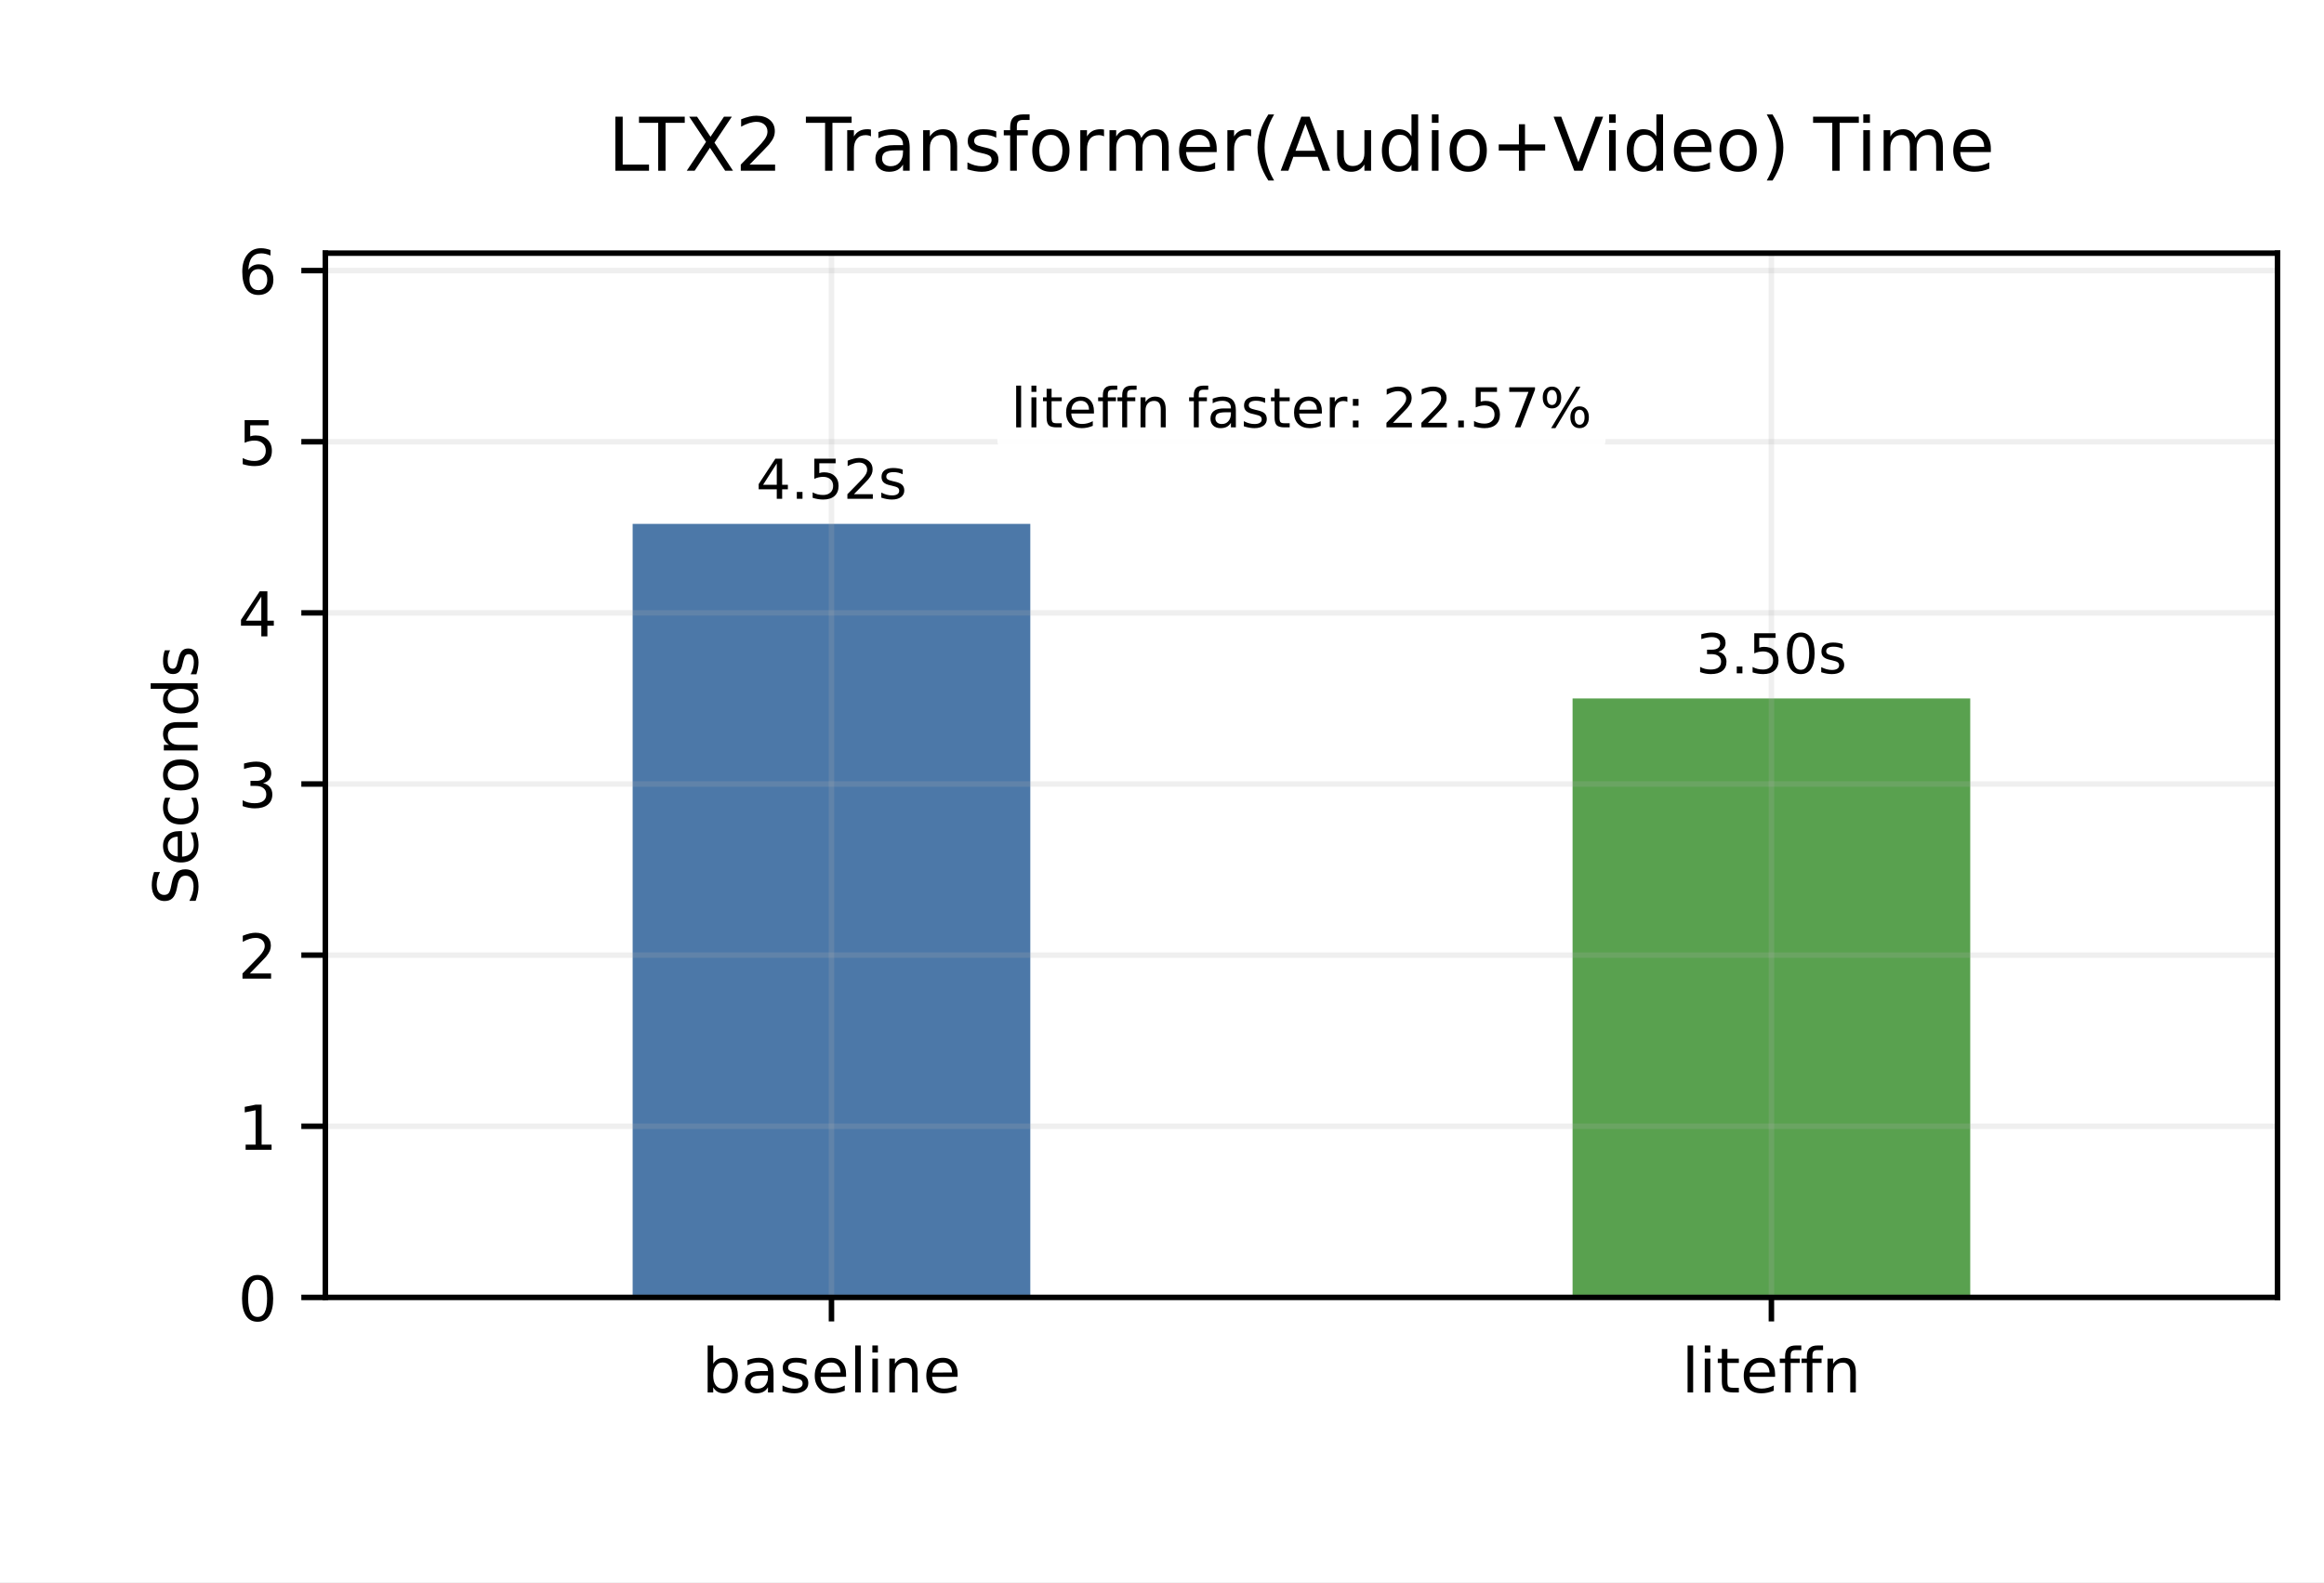
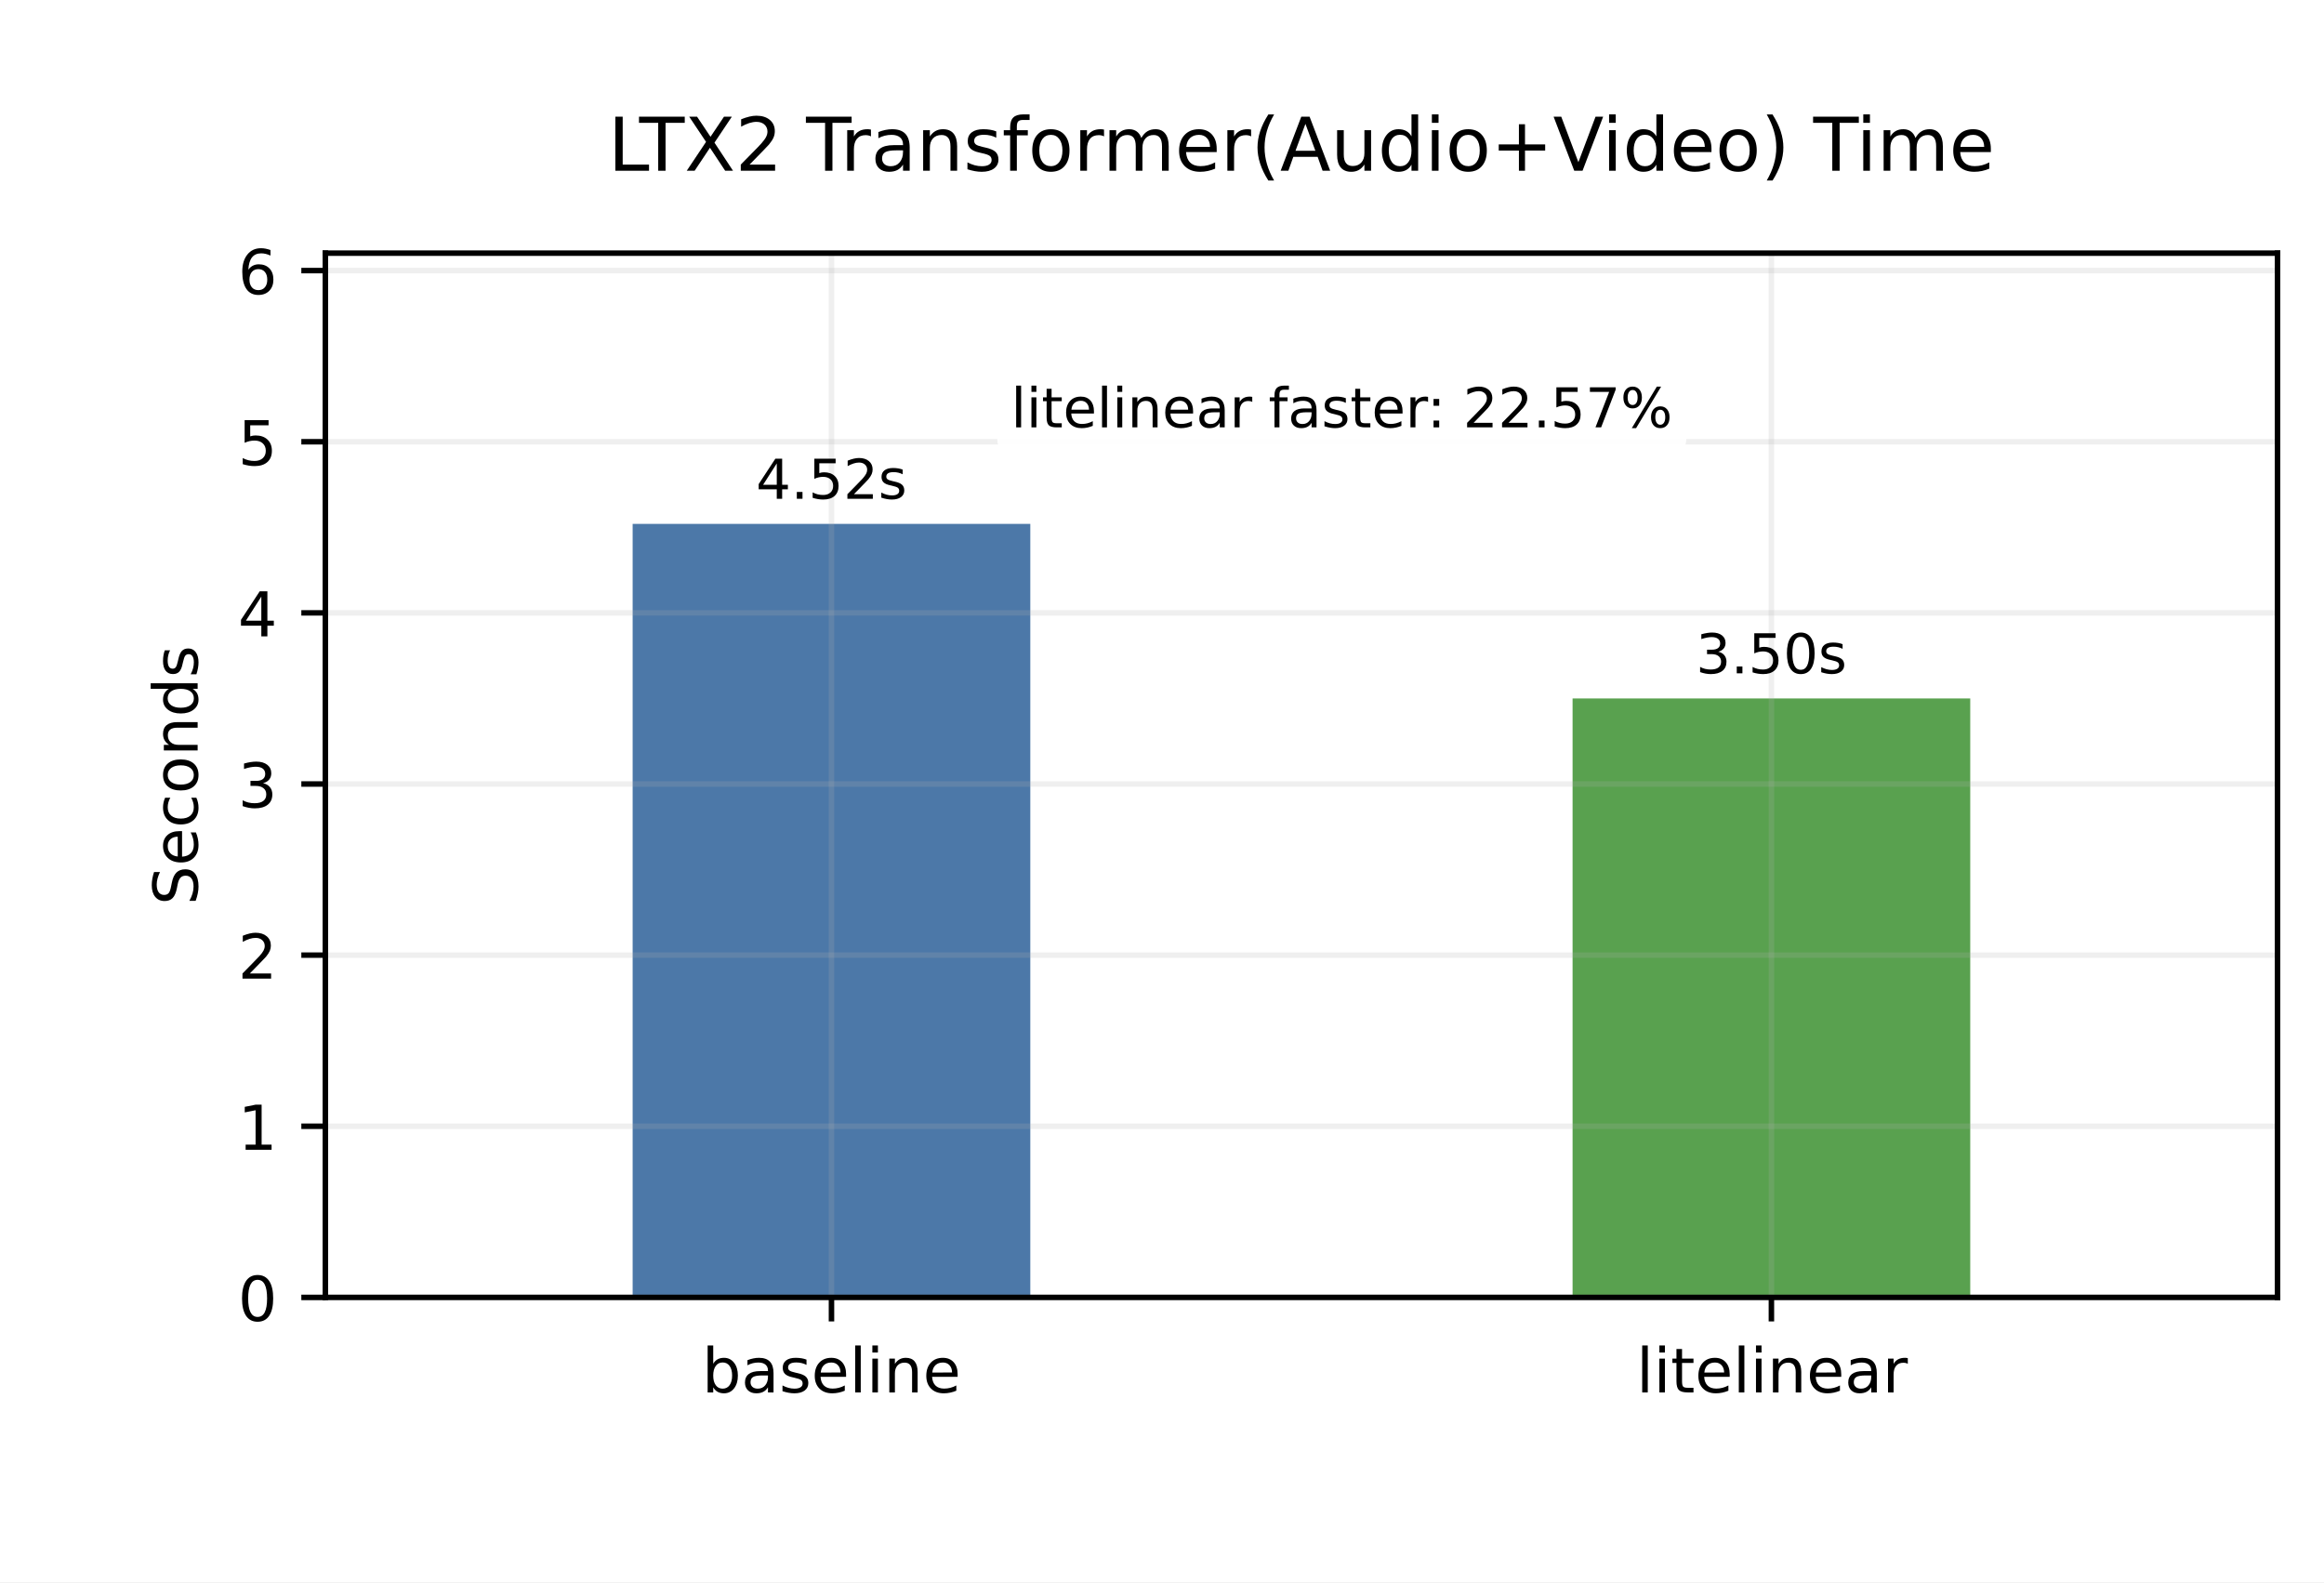
<svg xmlns="http://www.w3.org/2000/svg" xmlns:xlink="http://www.w3.org/1999/xlink" width="338.4pt" height="230.4pt" viewBox="0 0 338.4 230.4" version="1.1">
  <defs>
    <style type="text/css">*{stroke-linejoin: round; stroke-linecap: butt}</style>
  </defs>
  <g id="figure_1">
    <g id="patch_1">
      <path d="M 0 230.4  L 338.4 230.4  L 338.4 0  L 0 0  z " style="fill: #ffffff" />
    </g>
    <g id="axes_1">
      <g id="patch_2">
        <path d="M 47.376 188.928  L 331.632 188.928  L 331.632 36.864  L 47.376 36.864  z " style="fill: #ffffff" />
      </g>
      <g id="patch_3">
        <path d="M 92.12 188.928  L 150.024 188.928  L 150.024 76.288  L 92.12 76.288  z " clip-path="url(#p874f4aab4f)" style="fill: #4c78a8" />
      </g>
      <g id="patch_4">
        <path d="M 228.984 188.928  L 286.888 188.928  L 286.888 101.707  L 228.984 101.707  z " clip-path="url(#p874f4aab4f)" style="fill: #59a14f" />
      </g>
      <g id="matplotlib.axis_1">
        <g id="xtick_1">
          <g id="line2d_1">
            <path d="M 121.072 188.928  L 121.072 36.864  " clip-path="url(#p874f4aab4f)" style="fill: none; stroke: #b0b0b0; stroke-opacity: 0.2; stroke-width: 0.8; stroke-linecap: square" />
          </g>
          <g id="line2d_2">
            <defs>
              <path id="maa156d544e" d="M 0 0  L 0 3.5  " style="stroke: #000000; stroke-width: 0.8" />
            </defs>
            <g>
              <use xlink:href="#maa156d544e" x="121.072" y="188.928" style="stroke: #000000; stroke-width: 0.8" />
            </g>
          </g>
          <g id="text_1">
            <g transform="translate(102.2233 202.7666) scale(0.09 -0.09)">
              <defs>
                <path id="DejaVuSans-62" d="M 3116 1747  Q 3116 2381 2855 2742  Q 2594 3103 2138 3103  Q 1681 3103 1420 2742  Q 1159 2381 1159 1747  Q 1159 1113 1420 752  Q 1681 391 2138 391  Q 2594 391 2855 752  Q 3116 1113 3116 1747  z M 1159 2969  Q 1341 3281 1617 3432  Q 1894 3584 2278 3584  Q 2916 3584 3314 3078  Q 3713 2572 3713 1747  Q 3713 922 3314 415  Q 2916 -91 2278 -91  Q 1894 -91 1617 61  Q 1341 213 1159 525  L 1159 0  L 581 0  L 581 4863  L 1159 4863  L 1159 2969  z " transform="scale(0.015625)" />
                <path id="DejaVuSans-61" d="M 2194 1759  Q 1497 1759 1228 1600  Q 959 1441 959 1056  Q 959 750 1161 570  Q 1363 391 1709 391  Q 2188 391 2477 730  Q 2766 1069 2766 1631  L 2766 1759  L 2194 1759  z M 3341 1997  L 3341 0  L 2766 0  L 2766 531  Q 2569 213 2275 61  Q 1981 -91 1556 -91  Q 1019 -91 701 211  Q 384 513 384 1019  Q 384 1609 779 1909  Q 1175 2209 1959 2209  L 2766 2209  L 2766 2266  Q 2766 2663 2505 2880  Q 2244 3097 1772 3097  Q 1472 3097 1187 3025  Q 903 2953 641 2809  L 641 3341  Q 956 3463 1253 3523  Q 1550 3584 1831 3584  Q 2591 3584 2966 3190  Q 3341 2797 3341 1997  z " transform="scale(0.015625)" />
                <path id="DejaVuSans-73" d="M 2834 3397  L 2834 2853  Q 2591 2978 2328 3040  Q 2066 3103 1784 3103  Q 1356 3103 1142 2972  Q 928 2841 928 2578  Q 928 2378 1081 2264  Q 1234 2150 1697 2047  L 1894 2003  Q 2506 1872 2764 1633  Q 3022 1394 3022 966  Q 3022 478 2636 193  Q 2250 -91 1575 -91  Q 1294 -91 989 -36  Q 684 19 347 128  L 347 722  Q 666 556 975 473  Q 1284 391 1588 391  Q 1994 391 2212 530  Q 2431 669 2431 922  Q 2431 1156 2273 1281  Q 2116 1406 1581 1522  L 1381 1569  Q 847 1681 609 1914  Q 372 2147 372 2553  Q 372 3047 722 3315  Q 1072 3584 1716 3584  Q 2034 3584 2315 3537  Q 2597 3491 2834 3397  z " transform="scale(0.015625)" />
                <path id="DejaVuSans-65" d="M 3597 1894  L 3597 1613  L 953 1613  Q 991 1019 1311 708  Q 1631 397 2203 397  Q 2534 397 2845 478  Q 3156 559 3463 722  L 3463 178  Q 3153 47 2828 -22  Q 2503 -91 2169 -91  Q 1331 -91 842 396  Q 353 884 353 1716  Q 353 2575 817 3079  Q 1281 3584 2069 3584  Q 2775 3584 3186 3129  Q 3597 2675 3597 1894  z M 3022 2063  Q 3016 2534 2758 2815  Q 2500 3097 2075 3097  Q 1594 3097 1305 2825  Q 1016 2553 972 2059  L 3022 2063  z " transform="scale(0.015625)" />
                <path id="DejaVuSans-6c" d="M 603 4863  L 1178 4863  L 1178 0  L 603 0  L 603 4863  z " transform="scale(0.015625)" />
                <path id="DejaVuSans-69" d="M 603 3500  L 1178 3500  L 1178 0  L 603 0  L 603 3500  z M 603 4863  L 1178 4863  L 1178 4134  L 603 4134  L 603 4863  z " transform="scale(0.015625)" />
                <path id="DejaVuSans-6e" d="M 3513 2113  L 3513 0  L 2938 0  L 2938 2094  Q 2938 2591 2744 2837  Q 2550 3084 2163 3084  Q 1697 3084 1428 2787  Q 1159 2491 1159 1978  L 1159 0  L 581 0  L 581 3500  L 1159 3500  L 1159 2956  Q 1366 3272 1645 3428  Q 1925 3584 2291 3584  Q 2894 3584 3203 3211  Q 3513 2838 3513 2113  z " transform="scale(0.015625)" />
              </defs>
              <use xlink:href="#DejaVuSans-62" />
              <use xlink:href="#DejaVuSans-61" transform="translate(63.47656 0)" />
              <use xlink:href="#DejaVuSans-73" transform="translate(124.7559 0)" />
              <use xlink:href="#DejaVuSans-65" transform="translate(176.8555 0)" />
              <use xlink:href="#DejaVuSans-6c" transform="translate(238.3789 0)" />
              <use xlink:href="#DejaVuSans-69" transform="translate(266.1621 0)" />
              <use xlink:href="#DejaVuSans-6e" transform="translate(293.9453 0)" />
              <use xlink:href="#DejaVuSans-65" transform="translate(357.3242 0)" />
            </g>
          </g>
        </g>
        <g id="xtick_2">
          <g id="line2d_3">
            <path d="M 257.936 188.928  L 257.936 36.864  " clip-path="url(#p874f4aab4f)" style="fill: none; stroke: #b0b0b0; stroke-opacity: 0.2; stroke-width: 0.8; stroke-linecap: square" />
          </g>
          <g id="line2d_4">
            <g>
              <use xlink:href="#maa156d544e" x="257.936" y="188.928" style="stroke: #000000; stroke-width: 0.8" />
            </g>
          </g>
          <g id="text_2">
-             <g transform="translate(244.8825 202.7666) scale(0.09 -0.09)">
+             <g transform="translate(238.275 202.7666) scale(0.09 -0.09)">
              <defs>
                <path id="DejaVuSans-74" d="M 1172 4494  L 1172 3500  L 2356 3500  L 2356 3053  L 1172 3053  L 1172 1153  Q 1172 725 1289 603  Q 1406 481 1766 481  L 2356 481  L 2356 0  L 1766 0  Q 1100 0 847 248  Q 594 497 594 1153  L 594 3053  L 172 3053  L 172 3500  L 594 3500  L 594 4494  L 1172 4494  z " transform="scale(0.015625)" />
                <path id="DejaVuSans-66" d="M 2375 4863  L 2375 4384  L 1825 4384  Q 1516 4384 1395 4259  Q 1275 4134 1275 3809  L 1275 3500  L 2222 3500  L 2222 3053  L 1275 3053  L 1275 0  L 697 0  L 697 3053  L 147 3053  L 147 3500  L 697 3500  L 697 3744  Q 697 4328 969 4595  Q 1241 4863 1831 4863  L 2375 4863  z " transform="scale(0.015625)" />
              </defs>
              <use xlink:href="#DejaVuSans-6c" />
              <use xlink:href="#DejaVuSans-69" transform="translate(27.7832 0)" />
              <use xlink:href="#DejaVuSans-74" transform="translate(55.56641 0)" />
              <use xlink:href="#DejaVuSans-65" transform="translate(94.77539 0)" />
-               <use xlink:href="#DejaVuSans-66" transform="translate(156.2988 0)" />
-               <use xlink:href="#DejaVuSans-66" transform="translate(191.5039 0)" />
-               <use xlink:href="#DejaVuSans-6e" transform="translate(226.709 0)" />
+               <use xlink:href="#DejaVuSans-6c" transform="translate(156.2988 0)" />
+               <use xlink:href="#DejaVuSans-69" transform="translate(184.082 0)" />
+               <use xlink:href="#DejaVuSans-6e" transform="translate(211.8652 0)" />
+               <use xlink:href="#DejaVuSans-65" transform="translate(275.2441 0)" />
+               <use xlink:href="#DejaVuSans-61" transform="translate(336.7676 0)" />
+               <use xlink:href="#DejaVuSans-72" transform="translate(398.0469 0)" />
            </g>
          </g>
        </g>
      </g>
      <g id="matplotlib.axis_2">
        <g id="ytick_1">
          <g id="line2d_5">
            <path d="M 47.376 188.928  L 331.632 188.928  " clip-path="url(#p874f4aab4f)" style="fill: none; stroke: #b0b0b0; stroke-opacity: 0.2; stroke-width: 0.8; stroke-linecap: square" />
          </g>
          <g id="line2d_6">
            <defs>
              <path id="mb87407bd84" d="M 0 0  L -3.5 0  " style="stroke: #000000; stroke-width: 0.8" />
            </defs>
            <g>
              <use xlink:href="#mb87407bd84" x="47.376" y="188.928" style="stroke: #000000; stroke-width: 0.8" />
            </g>
          </g>
          <g id="text_3">
            <g transform="translate(34.64975 192.3473) scale(0.09 -0.09)">
              <defs>
                <path id="DejaVuSans-30" d="M 2034 4250  Q 1547 4250 1301 3770  Q 1056 3291 1056 2328  Q 1056 1369 1301 889  Q 1547 409 2034 409  Q 2525 409 2770 889  Q 3016 1369 3016 2328  Q 3016 3291 2770 3770  Q 2525 4250 2034 4250  z M 2034 4750  Q 2819 4750 3233 4129  Q 3647 3509 3647 2328  Q 3647 1150 3233 529  Q 2819 -91 2034 -91  Q 1250 -91 836 529  Q 422 1150 422 2328  Q 422 3509 836 4129  Q 1250 4750 2034 4750  z " transform="scale(0.015625)" />
              </defs>
              <use xlink:href="#DejaVuSans-30" />
            </g>
          </g>
        </g>
        <g id="ytick_2">
          <g id="line2d_7">
            <path d="M 47.376 164.008  L 331.632 164.008  " clip-path="url(#p874f4aab4f)" style="fill: none; stroke: #b0b0b0; stroke-opacity: 0.2; stroke-width: 0.8; stroke-linecap: square" />
          </g>
          <g id="line2d_8">
            <g>
              <use xlink:href="#mb87407bd84" x="47.376" y="164.008" style="stroke: #000000; stroke-width: 0.8" />
            </g>
          </g>
          <g id="text_4">
            <g transform="translate(34.64975 167.4269) scale(0.09 -0.09)">
              <defs>
                <path id="DejaVuSans-31" d="M 794 531  L 1825 531  L 1825 4091  L 703 3866  L 703 4441  L 1819 4666  L 2450 4666  L 2450 531  L 3481 531  L 3481 0  L 794 0  L 794 531  z " transform="scale(0.015625)" />
              </defs>
              <use xlink:href="#DejaVuSans-31" />
            </g>
          </g>
        </g>
        <g id="ytick_3">
          <g id="line2d_9">
            <path d="M 47.376 139.087  L 331.632 139.087  " clip-path="url(#p874f4aab4f)" style="fill: none; stroke: #b0b0b0; stroke-opacity: 0.2; stroke-width: 0.8; stroke-linecap: square" />
          </g>
          <g id="line2d_10">
            <g>
              <use xlink:href="#mb87407bd84" x="47.376" y="139.087" style="stroke: #000000; stroke-width: 0.8" />
            </g>
          </g>
          <g id="text_5">
            <g transform="translate(34.64975 142.5066) scale(0.09 -0.09)">
              <defs>
                <path id="DejaVuSans-32" d="M 1228 531  L 3431 531  L 3431 0  L 469 0  L 469 531  Q 828 903 1448 1529  Q 2069 2156 2228 2338  Q 2531 2678 2651 2914  Q 2772 3150 2772 3378  Q 2772 3750 2511 3984  Q 2250 4219 1831 4219  Q 1534 4219 1204 4116  Q 875 4013 500 3803  L 500 4441  Q 881 4594 1212 4672  Q 1544 4750 1819 4750  Q 2544 4750 2975 4387  Q 3406 4025 3406 3419  Q 3406 3131 3298 2873  Q 3191 2616 2906 2266  Q 2828 2175 2409 1742  Q 1991 1309 1228 531  z " transform="scale(0.015625)" />
              </defs>
              <use xlink:href="#DejaVuSans-32" />
            </g>
          </g>
        </g>
        <g id="ytick_4">
          <g id="line2d_11">
            <path d="M 47.376 114.167  L 331.632 114.167  " clip-path="url(#p874f4aab4f)" style="fill: none; stroke: #b0b0b0; stroke-opacity: 0.2; stroke-width: 0.8; stroke-linecap: square" />
          </g>
          <g id="line2d_12">
            <g>
              <use xlink:href="#mb87407bd84" x="47.376" y="114.167" style="stroke: #000000; stroke-width: 0.8" />
            </g>
          </g>
          <g id="text_6">
            <g transform="translate(34.64975 117.5862) scale(0.09 -0.09)">
              <defs>
                <path id="DejaVuSans-33" d="M 2597 2516  Q 3050 2419 3304 2112  Q 3559 1806 3559 1356  Q 3559 666 3084 287  Q 2609 -91 1734 -91  Q 1441 -91 1130 -33  Q 819 25 488 141  L 488 750  Q 750 597 1062 519  Q 1375 441 1716 441  Q 2309 441 2620 675  Q 2931 909 2931 1356  Q 2931 1769 2642 2001  Q 2353 2234 1838 2234  L 1294 2234  L 1294 2753  L 1863 2753  Q 2328 2753 2575 2939  Q 2822 3125 2822 3475  Q 2822 3834 2567 4026  Q 2313 4219 1838 4219  Q 1578 4219 1281 4162  Q 984 4106 628 3988  L 628 4550  Q 988 4650 1302 4700  Q 1616 4750 1894 4750  Q 2613 4750 3031 4423  Q 3450 4097 3450 3541  Q 3450 3153 3228 2886  Q 3006 2619 2597 2516  z " transform="scale(0.015625)" />
              </defs>
              <use xlink:href="#DejaVuSans-33" />
            </g>
          </g>
        </g>
        <g id="ytick_5">
          <g id="line2d_13">
            <path d="M 47.376 89.247  L 331.632 89.247  " clip-path="url(#p874f4aab4f)" style="fill: none; stroke: #b0b0b0; stroke-opacity: 0.2; stroke-width: 0.8; stroke-linecap: square" />
          </g>
          <g id="line2d_14">
            <g>
              <use xlink:href="#mb87407bd84" x="47.376" y="89.247" style="stroke: #000000; stroke-width: 0.8" />
            </g>
          </g>
          <g id="text_7">
            <g transform="translate(34.64975 92.66588) scale(0.09 -0.09)">
              <defs>
                <path id="DejaVuSans-34" d="M 2419 4116  L 825 1625  L 2419 1625  L 2419 4116  z M 2253 4666  L 3047 4666  L 3047 1625  L 3713 1625  L 3713 1100  L 3047 1100  L 3047 0  L 2419 0  L 2419 1100  L 313 1100  L 313 1709  L 2253 4666  z " transform="scale(0.015625)" />
              </defs>
              <use xlink:href="#DejaVuSans-34" />
            </g>
          </g>
        </g>
        <g id="ytick_6">
          <g id="line2d_15">
            <path d="M 47.376 64.326  L 331.632 64.326  " clip-path="url(#p874f4aab4f)" style="fill: none; stroke: #b0b0b0; stroke-opacity: 0.2; stroke-width: 0.8; stroke-linecap: square" />
          </g>
          <g id="line2d_16">
            <g>
              <use xlink:href="#mb87407bd84" x="47.376" y="64.326" style="stroke: #000000; stroke-width: 0.8" />
            </g>
          </g>
          <g id="text_8">
            <g transform="translate(34.64975 67.74553) scale(0.09 -0.09)">
              <defs>
                <path id="DejaVuSans-35" d="M 691 4666  L 3169 4666  L 3169 4134  L 1269 4134  L 1269 2991  Q 1406 3038 1543 3061  Q 1681 3084 1819 3084  Q 2600 3084 3056 2656  Q 3513 2228 3513 1497  Q 3513 744 3044 326  Q 2575 -91 1722 -91  Q 1428 -91 1123 -41  Q 819 9 494 109  L 494 744  Q 775 591 1075 516  Q 1375 441 1709 441  Q 2250 441 2565 725  Q 2881 1009 2881 1497  Q 2881 1984 2565 2268  Q 2250 2553 1709 2553  Q 1456 2553 1204 2497  Q 953 2441 691 2322  L 691 4666  z " transform="scale(0.015625)" />
              </defs>
              <use xlink:href="#DejaVuSans-35" />
            </g>
          </g>
        </g>
        <g id="ytick_7">
          <g id="line2d_17">
            <path d="M 47.376 39.406  L 331.632 39.406  " clip-path="url(#p874f4aab4f)" style="fill: none; stroke: #b0b0b0; stroke-opacity: 0.2; stroke-width: 0.8; stroke-linecap: square" />
          </g>
          <g id="line2d_18">
            <g>
              <use xlink:href="#mb87407bd84" x="47.376" y="39.406" style="stroke: #000000; stroke-width: 0.8" />
            </g>
          </g>
          <g id="text_9">
            <g transform="translate(34.64975 42.82517) scale(0.09 -0.09)">
              <defs>
                <path id="DejaVuSans-36" d="M 2113 2584  Q 1688 2584 1439 2293  Q 1191 2003 1191 1497  Q 1191 994 1439 701  Q 1688 409 2113 409  Q 2538 409 2786 701  Q 3034 994 3034 1497  Q 3034 2003 2786 2293  Q 2538 2584 2113 2584  z M 3366 4563  L 3366 3988  Q 3128 4100 2886 4159  Q 2644 4219 2406 4219  Q 1781 4219 1451 3797  Q 1122 3375 1075 2522  Q 1259 2794 1537 2939  Q 1816 3084 2150 3084  Q 2853 3084 3261 2657  Q 3669 2231 3669 1497  Q 3669 778 3244 343  Q 2819 -91 2113 -91  Q 1303 -91 875 529  Q 447 1150 447 2328  Q 447 3434 972 4092  Q 1497 4750 2381 4750  Q 2619 4750 2861 4703  Q 3103 4656 3366 4563  z " transform="scale(0.015625)" />
              </defs>
              <use xlink:href="#DejaVuSans-36" />
            </g>
          </g>
        </g>
        <g id="text_10">
          <g transform="translate(28.77803 131.8023) rotate(-90) scale(0.09 -0.09)">
            <defs>
              <path id="DejaVuSans-53" d="M 3425 4513  L 3425 3897  Q 3066 4069 2747 4153  Q 2428 4238 2131 4238  Q 1616 4238 1336 4038  Q 1056 3838 1056 3469  Q 1056 3159 1242 3001  Q 1428 2844 1947 2747  L 2328 2669  Q 3034 2534 3370 2195  Q 3706 1856 3706 1288  Q 3706 609 3251 259  Q 2797 -91 1919 -91  Q 1588 -91 1214 -16  Q 841 59 441 206  L 441 856  Q 825 641 1194 531  Q 1563 422 1919 422  Q 2459 422 2753 634  Q 3047 847 3047 1241  Q 3047 1584 2836 1778  Q 2625 1972 2144 2069  L 1759 2144  Q 1053 2284 737 2584  Q 422 2884 422 3419  Q 422 4038 858 4394  Q 1294 4750 2059 4750  Q 2388 4750 2728 4690  Q 3069 4631 3425 4513  z " transform="scale(0.015625)" />
              <path id="DejaVuSans-63" d="M 3122 3366  L 3122 2828  Q 2878 2963 2633 3030  Q 2388 3097 2138 3097  Q 1578 3097 1268 2742  Q 959 2388 959 1747  Q 959 1106 1268 751  Q 1578 397 2138 397  Q 2388 397 2633 464  Q 2878 531 3122 666  L 3122 134  Q 2881 22 2623 -34  Q 2366 -91 2075 -91  Q 1284 -91 818 406  Q 353 903 353 1747  Q 353 2603 823 3093  Q 1294 3584 2113 3584  Q 2378 3584 2631 3529  Q 2884 3475 3122 3366  z " transform="scale(0.015625)" />
              <path id="DejaVuSans-6f" d="M 1959 3097  Q 1497 3097 1228 2736  Q 959 2375 959 1747  Q 959 1119 1226 758  Q 1494 397 1959 397  Q 2419 397 2687 759  Q 2956 1122 2956 1747  Q 2956 2369 2687 2733  Q 2419 3097 1959 3097  z M 1959 3584  Q 2709 3584 3137 3096  Q 3566 2609 3566 1747  Q 3566 888 3137 398  Q 2709 -91 1959 -91  Q 1206 -91 779 398  Q 353 888 353 1747  Q 353 2609 779 3096  Q 1206 3584 1959 3584  z " transform="scale(0.015625)" />
              <path id="DejaVuSans-64" d="M 2906 2969  L 2906 4863  L 3481 4863  L 3481 0  L 2906 0  L 2906 525  Q 2725 213 2448 61  Q 2172 -91 1784 -91  Q 1150 -91 751 415  Q 353 922 353 1747  Q 353 2572 751 3078  Q 1150 3584 1784 3584  Q 2172 3584 2448 3432  Q 2725 3281 2906 2969  z M 947 1747  Q 947 1113 1208 752  Q 1469 391 1925 391  Q 2381 391 2643 752  Q 2906 1113 2906 1747  Q 2906 2381 2643 2742  Q 2381 3103 1925 3103  Q 1469 3103 1208 2742  Q 947 2381 947 1747  z " transform="scale(0.015625)" />
            </defs>
            <use xlink:href="#DejaVuSans-53" />
            <use xlink:href="#DejaVuSans-65" transform="translate(63.47656 0)" />
            <use xlink:href="#DejaVuSans-63" transform="translate(125 0)" />
            <use xlink:href="#DejaVuSans-6f" transform="translate(179.9805 0)" />
            <use xlink:href="#DejaVuSans-6e" transform="translate(241.1621 0)" />
            <use xlink:href="#DejaVuSans-64" transform="translate(304.541 0)" />
            <use xlink:href="#DejaVuSans-73" transform="translate(368.0176 0)" />
          </g>
        </g>
      </g>
      <g id="patch_5">
        <path d="M 47.376 188.928  L 47.376 36.864  " style="fill: none; stroke: #000000; stroke-width: 0.8; stroke-linejoin: miter; stroke-linecap: square" />
      </g>
      <g id="patch_6">
        <path d="M 331.632 188.928  L 331.632 36.864  " style="fill: none; stroke: #000000; stroke-width: 0.8; stroke-linejoin: miter; stroke-linecap: square" />
      </g>
      <g id="patch_7">
        <path d="M 47.376 188.928  L 331.632 188.928  " style="fill: none; stroke: #000000; stroke-width: 0.8; stroke-linejoin: miter; stroke-linecap: square" />
      </g>
      <g id="patch_8">
        <path d="M 47.376 36.864  L 331.632 36.864  " style="fill: none; stroke: #000000; stroke-width: 0.8; stroke-linejoin: miter; stroke-linecap: square" />
      </g>
      <g id="text_11">
        <g transform="translate(110.082 72.63062) scale(0.08 -0.08)">
          <defs>
            <path id="DejaVuSans-2e" d="M 684 794  L 1344 794  L 1344 0  L 684 0  L 684 794  z " transform="scale(0.015625)" />
          </defs>
          <use xlink:href="#DejaVuSans-34" />
          <use xlink:href="#DejaVuSans-2e" transform="translate(63.62305 0)" />
          <use xlink:href="#DejaVuSans-35" transform="translate(95.41016 0)" />
          <use xlink:href="#DejaVuSans-32" transform="translate(159.0332 0)" />
          <use xlink:href="#DejaVuSans-73" transform="translate(222.6562 0)" />
        </g>
      </g>
      <g id="text_12">
        <g transform="translate(246.946 98.04938) scale(0.08 -0.08)">
          <use xlink:href="#DejaVuSans-33" />
          <use xlink:href="#DejaVuSans-2e" transform="translate(63.62305 0)" />
          <use xlink:href="#DejaVuSans-35" transform="translate(95.41016 0)" />
          <use xlink:href="#DejaVuSans-30" transform="translate(159.0332 0)" />
          <use xlink:href="#DejaVuSans-73" transform="translate(222.6562 0)" />
        </g>
      </g>
      <g id="text_13">
        <g id="patch_9">
-           <path d="M 147.212 65.898  L 231.796 65.898  Q 233.796 65.898 233.796 63.898  L 233.796 56.155  Q 233.796 54.155 231.796 54.155  L 147.212 54.155  Q 145.212 54.155 145.212 56.155  L 145.212 63.898  Q 145.212 65.898 147.212 65.898  z " style="fill: #ffffff; opacity: 0.95" />
+           <path d="M 147.212 65.898  L 243.542 65.898  Q 245.542 65.898 245.542 63.898  L 245.542 56.155  Q 245.542 54.155 243.542 54.155  L 147.212 54.155  Q 145.212 54.155 145.212 56.155  L 145.212 63.898  Q 145.212 65.898 147.212 65.898  z " style="fill: #ffffff; opacity: 0.95" />
        </g>
        <g transform="translate(147.2121 62.23385) scale(0.08 -0.08)">
          <defs>
            <path id="DejaVuSans-20" transform="scale(0.015625)" />
            <path id="DejaVuSans-72" d="M 2631 2963  Q 2534 3019 2420 3045  Q 2306 3072 2169 3072  Q 1681 3072 1420 2755  Q 1159 2438 1159 1844  L 1159 0  L 581 0  L 581 3500  L 1159 3500  L 1159 2956  Q 1341 3275 1631 3429  Q 1922 3584 2338 3584  Q 2397 3584 2469 3576  Q 2541 3569 2628 3553  L 2631 2963  z " transform="scale(0.015625)" />
            <path id="DejaVuSans-3a" d="M 750 794  L 1409 794  L 1409 0  L 750 0  L 750 794  z M 750 3309  L 1409 3309  L 1409 2516  L 750 2516  L 750 3309  z " transform="scale(0.015625)" />
            <path id="DejaVuSans-37" d="M 525 4666  L 3525 4666  L 3525 4397  L 1831 0  L 1172 0  L 2766 4134  L 525 4134  L 525 4666  z " transform="scale(0.015625)" />
            <path id="DejaVuSans-25" d="M 4653 2053  Q 4381 2053 4226 1822  Q 4072 1591 4072 1178  Q 4072 772 4226 539  Q 4381 306 4653 306  Q 4919 306 5073 539  Q 5228 772 5228 1178  Q 5228 1588 5073 1820  Q 4919 2053 4653 2053  z M 4653 2450  Q 5147 2450 5437 2106  Q 5728 1763 5728 1178  Q 5728 594 5436 251  Q 5144 -91 4653 -91  Q 4153 -91 3862 251  Q 3572 594 3572 1178  Q 3572 1766 3864 2108  Q 4156 2450 4653 2450  z M 1428 4353  Q 1159 4353 1004 4120  Q 850 3888 850 3481  Q 850 3069 1003 2837  Q 1156 2606 1428 2606  Q 1700 2606 1854 2837  Q 2009 3069 2009 3481  Q 2009 3884 1853 4118  Q 1697 4353 1428 4353  z M 4250 4750  L 4750 4750  L 1831 -91  L 1331 -91  L 4250 4750  z M 1428 4750  Q 1922 4750 2215 4408  Q 2509 4066 2509 3481  Q 2509 2891 2217 2550  Q 1925 2209 1428 2209  Q 931 2209 642 2551  Q 353 2894 353 3481  Q 353 4063 643 4406  Q 934 4750 1428 4750  z " transform="scale(0.015625)" />
          </defs>
          <use xlink:href="#DejaVuSans-6c" />
          <use xlink:href="#DejaVuSans-69" transform="translate(27.7832 0)" />
          <use xlink:href="#DejaVuSans-74" transform="translate(55.56641 0)" />
          <use xlink:href="#DejaVuSans-65" transform="translate(94.77539 0)" />
-           <use xlink:href="#DejaVuSans-66" transform="translate(156.2988 0)" />
-           <use xlink:href="#DejaVuSans-66" transform="translate(191.5039 0)" />
-           <use xlink:href="#DejaVuSans-6e" transform="translate(226.709 0)" />
-           <use xlink:href="#DejaVuSans-20" transform="translate(290.0879 0)" />
-           <use xlink:href="#DejaVuSans-66" transform="translate(321.875 0)" />
-           <use xlink:href="#DejaVuSans-61" transform="translate(357.0801 0)" />
-           <use xlink:href="#DejaVuSans-73" transform="translate(418.3594 0)" />
-           <use xlink:href="#DejaVuSans-74" transform="translate(470.459 0)" />
-           <use xlink:href="#DejaVuSans-65" transform="translate(509.668 0)" />
-           <use xlink:href="#DejaVuSans-72" transform="translate(571.1914 0)" />
-           <use xlink:href="#DejaVuSans-3a" transform="translate(610.5547 0)" />
-           <use xlink:href="#DejaVuSans-20" transform="translate(644.2461 0)" />
-           <use xlink:href="#DejaVuSans-32" transform="translate(676.0332 0)" />
-           <use xlink:href="#DejaVuSans-32" transform="translate(739.6562 0)" />
-           <use xlink:href="#DejaVuSans-2e" transform="translate(803.2793 0)" />
-           <use xlink:href="#DejaVuSans-35" transform="translate(835.0664 0)" />
-           <use xlink:href="#DejaVuSans-37" transform="translate(898.6895 0)" />
-           <use xlink:href="#DejaVuSans-25" transform="translate(962.3125 0)" />
+           <use xlink:href="#DejaVuSans-6c" transform="translate(156.2988 0)" />
+           <use xlink:href="#DejaVuSans-69" transform="translate(184.082 0)" />
+           <use xlink:href="#DejaVuSans-6e" transform="translate(211.8652 0)" />
+           <use xlink:href="#DejaVuSans-65" transform="translate(275.2441 0)" />
+           <use xlink:href="#DejaVuSans-61" transform="translate(336.7676 0)" />
+           <use xlink:href="#DejaVuSans-72" transform="translate(398.0469 0)" />
+           <use xlink:href="#DejaVuSans-20" transform="translate(436.9102 0)" />
+           <use xlink:href="#DejaVuSans-66" transform="translate(468.6973 0)" />
+           <use xlink:href="#DejaVuSans-61" transform="translate(503.9023 0)" />
+           <use xlink:href="#DejaVuSans-73" transform="translate(565.1816 0)" />
+           <use xlink:href="#DejaVuSans-74" transform="translate(617.2812 0)" />
+           <use xlink:href="#DejaVuSans-65" transform="translate(656.4902 0)" />
+           <use xlink:href="#DejaVuSans-72" transform="translate(718.0137 0)" />
+           <use xlink:href="#DejaVuSans-3a" transform="translate(757.377 0)" />
+           <use xlink:href="#DejaVuSans-20" transform="translate(791.0684 0)" />
+           <use xlink:href="#DejaVuSans-32" transform="translate(822.8555 0)" />
+           <use xlink:href="#DejaVuSans-32" transform="translate(886.4785 0)" />
+           <use xlink:href="#DejaVuSans-2e" transform="translate(950.1016 0)" />
+           <use xlink:href="#DejaVuSans-35" transform="translate(981.8887 0)" />
+           <use xlink:href="#DejaVuSans-37" transform="translate(1045.512 0)" />
+           <use xlink:href="#DejaVuSans-25" transform="translate(1109.135 0)" />
        </g>
      </g>
      <g id="text_14">
        <g transform="translate(88.54594 24.864) scale(0.108 -0.108)">
          <defs>
            <path id="DejaVuSans-4c" d="M 628 4666  L 1259 4666  L 1259 531  L 3531 531  L 3531 0  L 628 0  L 628 4666  z " transform="scale(0.015625)" />
            <path id="DejaVuSans-54" d="M -19 4666  L 3928 4666  L 3928 4134  L 2272 4134  L 2272 0  L 1638 0  L 1638 4134  L -19 4134  L -19 4666  z " transform="scale(0.015625)" />
            <path id="DejaVuSans-58" d="M 403 4666  L 1081 4666  L 2241 2931  L 3406 4666  L 4084 4666  L 2584 2425  L 4184 0  L 3506 0  L 2194 1984  L 872 0  L 191 0  L 1856 2491  L 403 4666  z " transform="scale(0.015625)" />
            <path id="DejaVuSans-6d" d="M 3328 2828  Q 3544 3216 3844 3400  Q 4144 3584 4550 3584  Q 5097 3584 5394 3201  Q 5691 2819 5691 2113  L 5691 0  L 5113 0  L 5113 2094  Q 5113 2597 4934 2840  Q 4756 3084 4391 3084  Q 3944 3084 3684 2787  Q 3425 2491 3425 1978  L 3425 0  L 2847 0  L 2847 2094  Q 2847 2600 2669 2842  Q 2491 3084 2119 3084  Q 1678 3084 1418 2786  Q 1159 2488 1159 1978  L 1159 0  L 581 0  L 581 3500  L 1159 3500  L 1159 2956  Q 1356 3278 1631 3431  Q 1906 3584 2284 3584  Q 2666 3584 2933 3390  Q 3200 3197 3328 2828  z " transform="scale(0.015625)" />
            <path id="DejaVuSans-28" d="M 1984 4856  Q 1566 4138 1362 3434  Q 1159 2731 1159 2009  Q 1159 1288 1364 580  Q 1569 -128 1984 -844  L 1484 -844  Q 1016 -109 783 600  Q 550 1309 550 2009  Q 550 2706 781 3412  Q 1013 4119 1484 4856  L 1984 4856  z " transform="scale(0.015625)" />
            <path id="DejaVuSans-41" d="M 2188 4044  L 1331 1722  L 3047 1722  L 2188 4044  z M 1831 4666  L 2547 4666  L 4325 0  L 3669 0  L 3244 1197  L 1141 1197  L 716 0  L 50 0  L 1831 4666  z " transform="scale(0.015625)" />
            <path id="DejaVuSans-75" d="M 544 1381  L 544 3500  L 1119 3500  L 1119 1403  Q 1119 906 1312 657  Q 1506 409 1894 409  Q 2359 409 2629 706  Q 2900 1003 2900 1516  L 2900 3500  L 3475 3500  L 3475 0  L 2900 0  L 2900 538  Q 2691 219 2414 64  Q 2138 -91 1772 -91  Q 1169 -91 856 284  Q 544 659 544 1381  z M 1991 3584  L 1991 3584  z " transform="scale(0.015625)" />
            <path id="DejaVuSans-2b" d="M 2944 4013  L 2944 2272  L 4684 2272  L 4684 1741  L 2944 1741  L 2944 0  L 2419 0  L 2419 1741  L 678 1741  L 678 2272  L 2419 2272  L 2419 4013  L 2944 4013  z " transform="scale(0.015625)" />
            <path id="DejaVuSans-56" d="M 1831 0  L 50 4666  L 709 4666  L 2188 738  L 3669 4666  L 4325 4666  L 2547 0  L 1831 0  z " transform="scale(0.015625)" />
            <path id="DejaVuSans-29" d="M 513 4856  L 1013 4856  Q 1481 4119 1714 3412  Q 1947 2706 1947 2009  Q 1947 1309 1714 600  Q 1481 -109 1013 -844  L 513 -844  Q 928 -128 1133 580  Q 1338 1288 1338 2009  Q 1338 2731 1133 3434  Q 928 4138 513 4856  z " transform="scale(0.015625)" />
          </defs>
          <use xlink:href="#DejaVuSans-4c" />
          <use xlink:href="#DejaVuSans-54" transform="translate(41.96289 0)" />
          <use xlink:href="#DejaVuSans-58" transform="translate(103.0469 0)" />
          <use xlink:href="#DejaVuSans-32" transform="translate(171.5527 0)" />
          <use xlink:href="#DejaVuSans-20" transform="translate(235.1758 0)" />
          <use xlink:href="#DejaVuSans-54" transform="translate(266.9629 0)" />
          <use xlink:href="#DejaVuSans-72" transform="translate(313.2969 0)" />
          <use xlink:href="#DejaVuSans-61" transform="translate(354.4102 0)" />
          <use xlink:href="#DejaVuSans-6e" transform="translate(415.6895 0)" />
          <use xlink:href="#DejaVuSans-73" transform="translate(479.0684 0)" />
          <use xlink:href="#DejaVuSans-66" transform="translate(531.168 0)" />
          <use xlink:href="#DejaVuSans-6f" transform="translate(566.373 0)" />
          <use xlink:href="#DejaVuSans-72" transform="translate(627.5547 0)" />
          <use xlink:href="#DejaVuSans-6d" transform="translate(666.918 0)" />
          <use xlink:href="#DejaVuSans-65" transform="translate(764.3301 0)" />
          <use xlink:href="#DejaVuSans-72" transform="translate(825.8535 0)" />
          <use xlink:href="#DejaVuSans-28" transform="translate(866.9668 0)" />
          <use xlink:href="#DejaVuSans-41" transform="translate(905.9805 0)" />
          <use xlink:href="#DejaVuSans-75" transform="translate(974.3887 0)" />
          <use xlink:href="#DejaVuSans-64" transform="translate(1037.768 0)" />
          <use xlink:href="#DejaVuSans-69" transform="translate(1101.244 0)" />
          <use xlink:href="#DejaVuSans-6f" transform="translate(1129.027 0)" />
          <use xlink:href="#DejaVuSans-2b" transform="translate(1190.209 0)" />
          <use xlink:href="#DejaVuSans-56" transform="translate(1273.998 0)" />
          <use xlink:href="#DejaVuSans-69" transform="translate(1340.156 0)" />
          <use xlink:href="#DejaVuSans-64" transform="translate(1367.939 0)" />
          <use xlink:href="#DejaVuSans-65" transform="translate(1431.416 0)" />
          <use xlink:href="#DejaVuSans-6f" transform="translate(1492.939 0)" />
          <use xlink:href="#DejaVuSans-29" transform="translate(1554.121 0)" />
          <use xlink:href="#DejaVuSans-20" transform="translate(1593.135 0)" />
          <use xlink:href="#DejaVuSans-54" transform="translate(1624.922 0)" />
          <use xlink:href="#DejaVuSans-69" transform="translate(1682.881 0)" />
          <use xlink:href="#DejaVuSans-6d" transform="translate(1710.664 0)" />
          <use xlink:href="#DejaVuSans-65" transform="translate(1808.076 0)" />
        </g>
      </g>
    </g>
  </g>
  <defs>
    <clipPath id="p874f4aab4f">
      <rect x="47.376" y="36.864" width="284.256" height="152.064" />
    </clipPath>
  </defs>
</svg>
